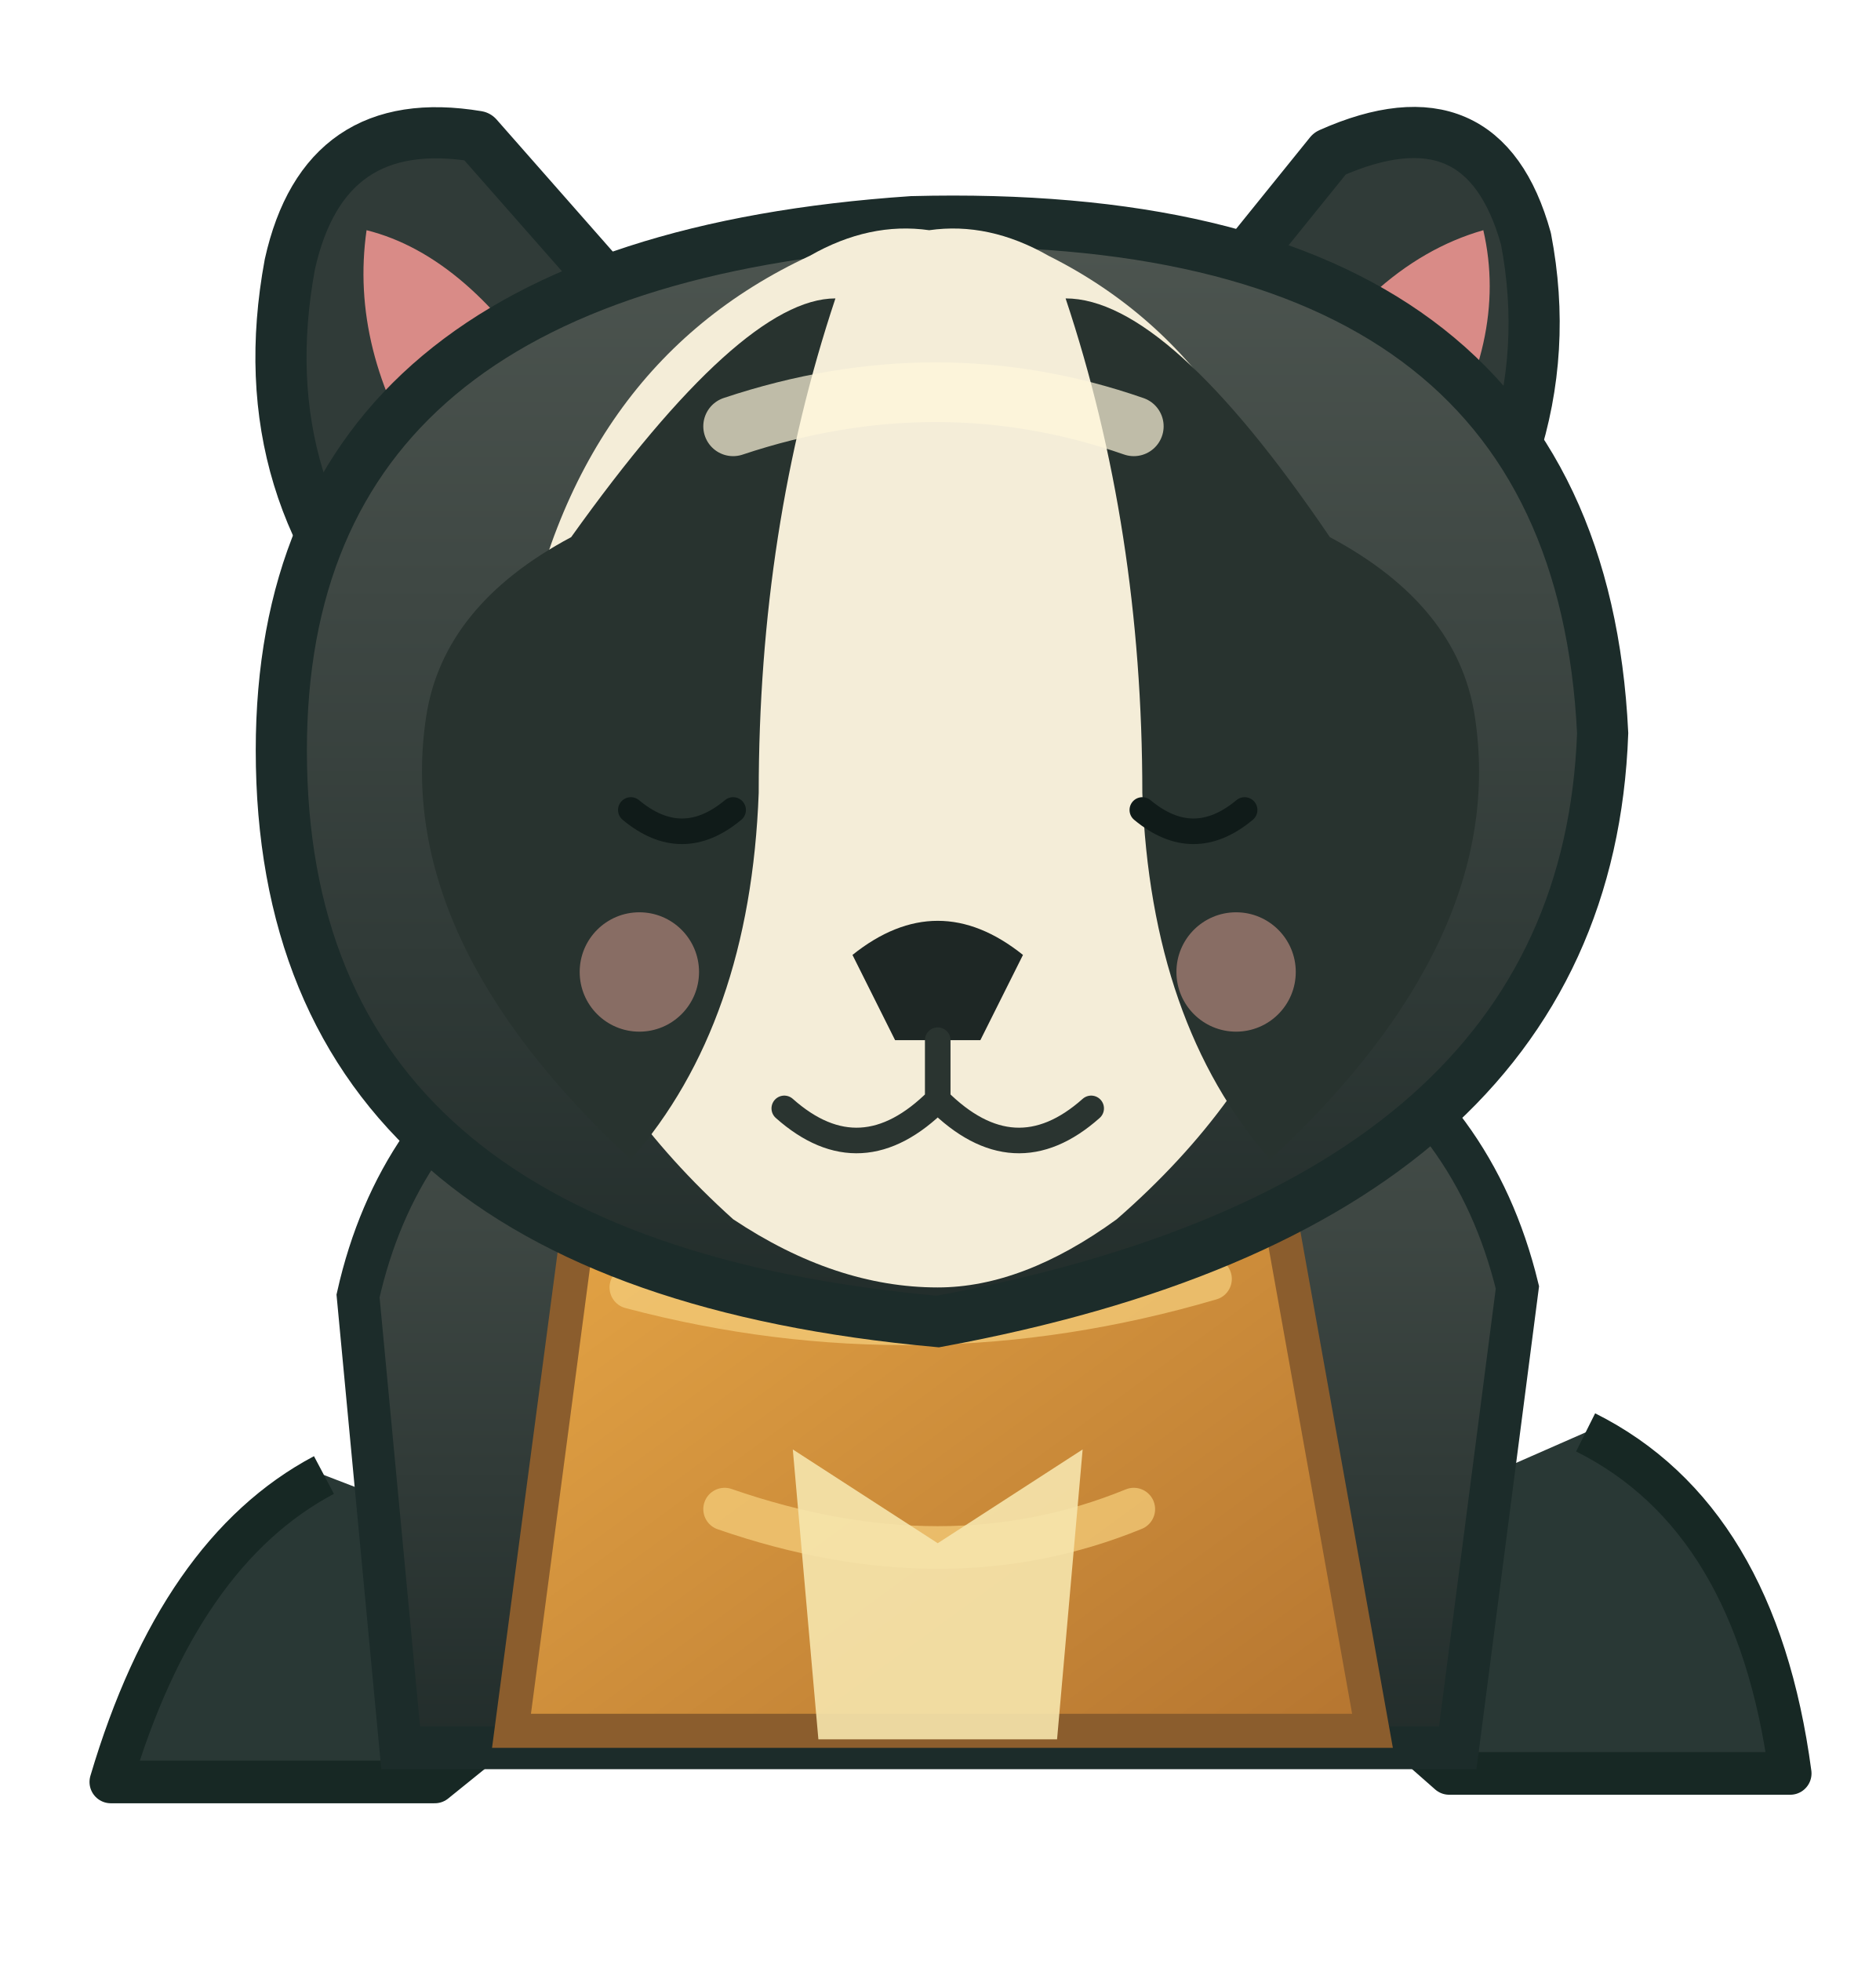
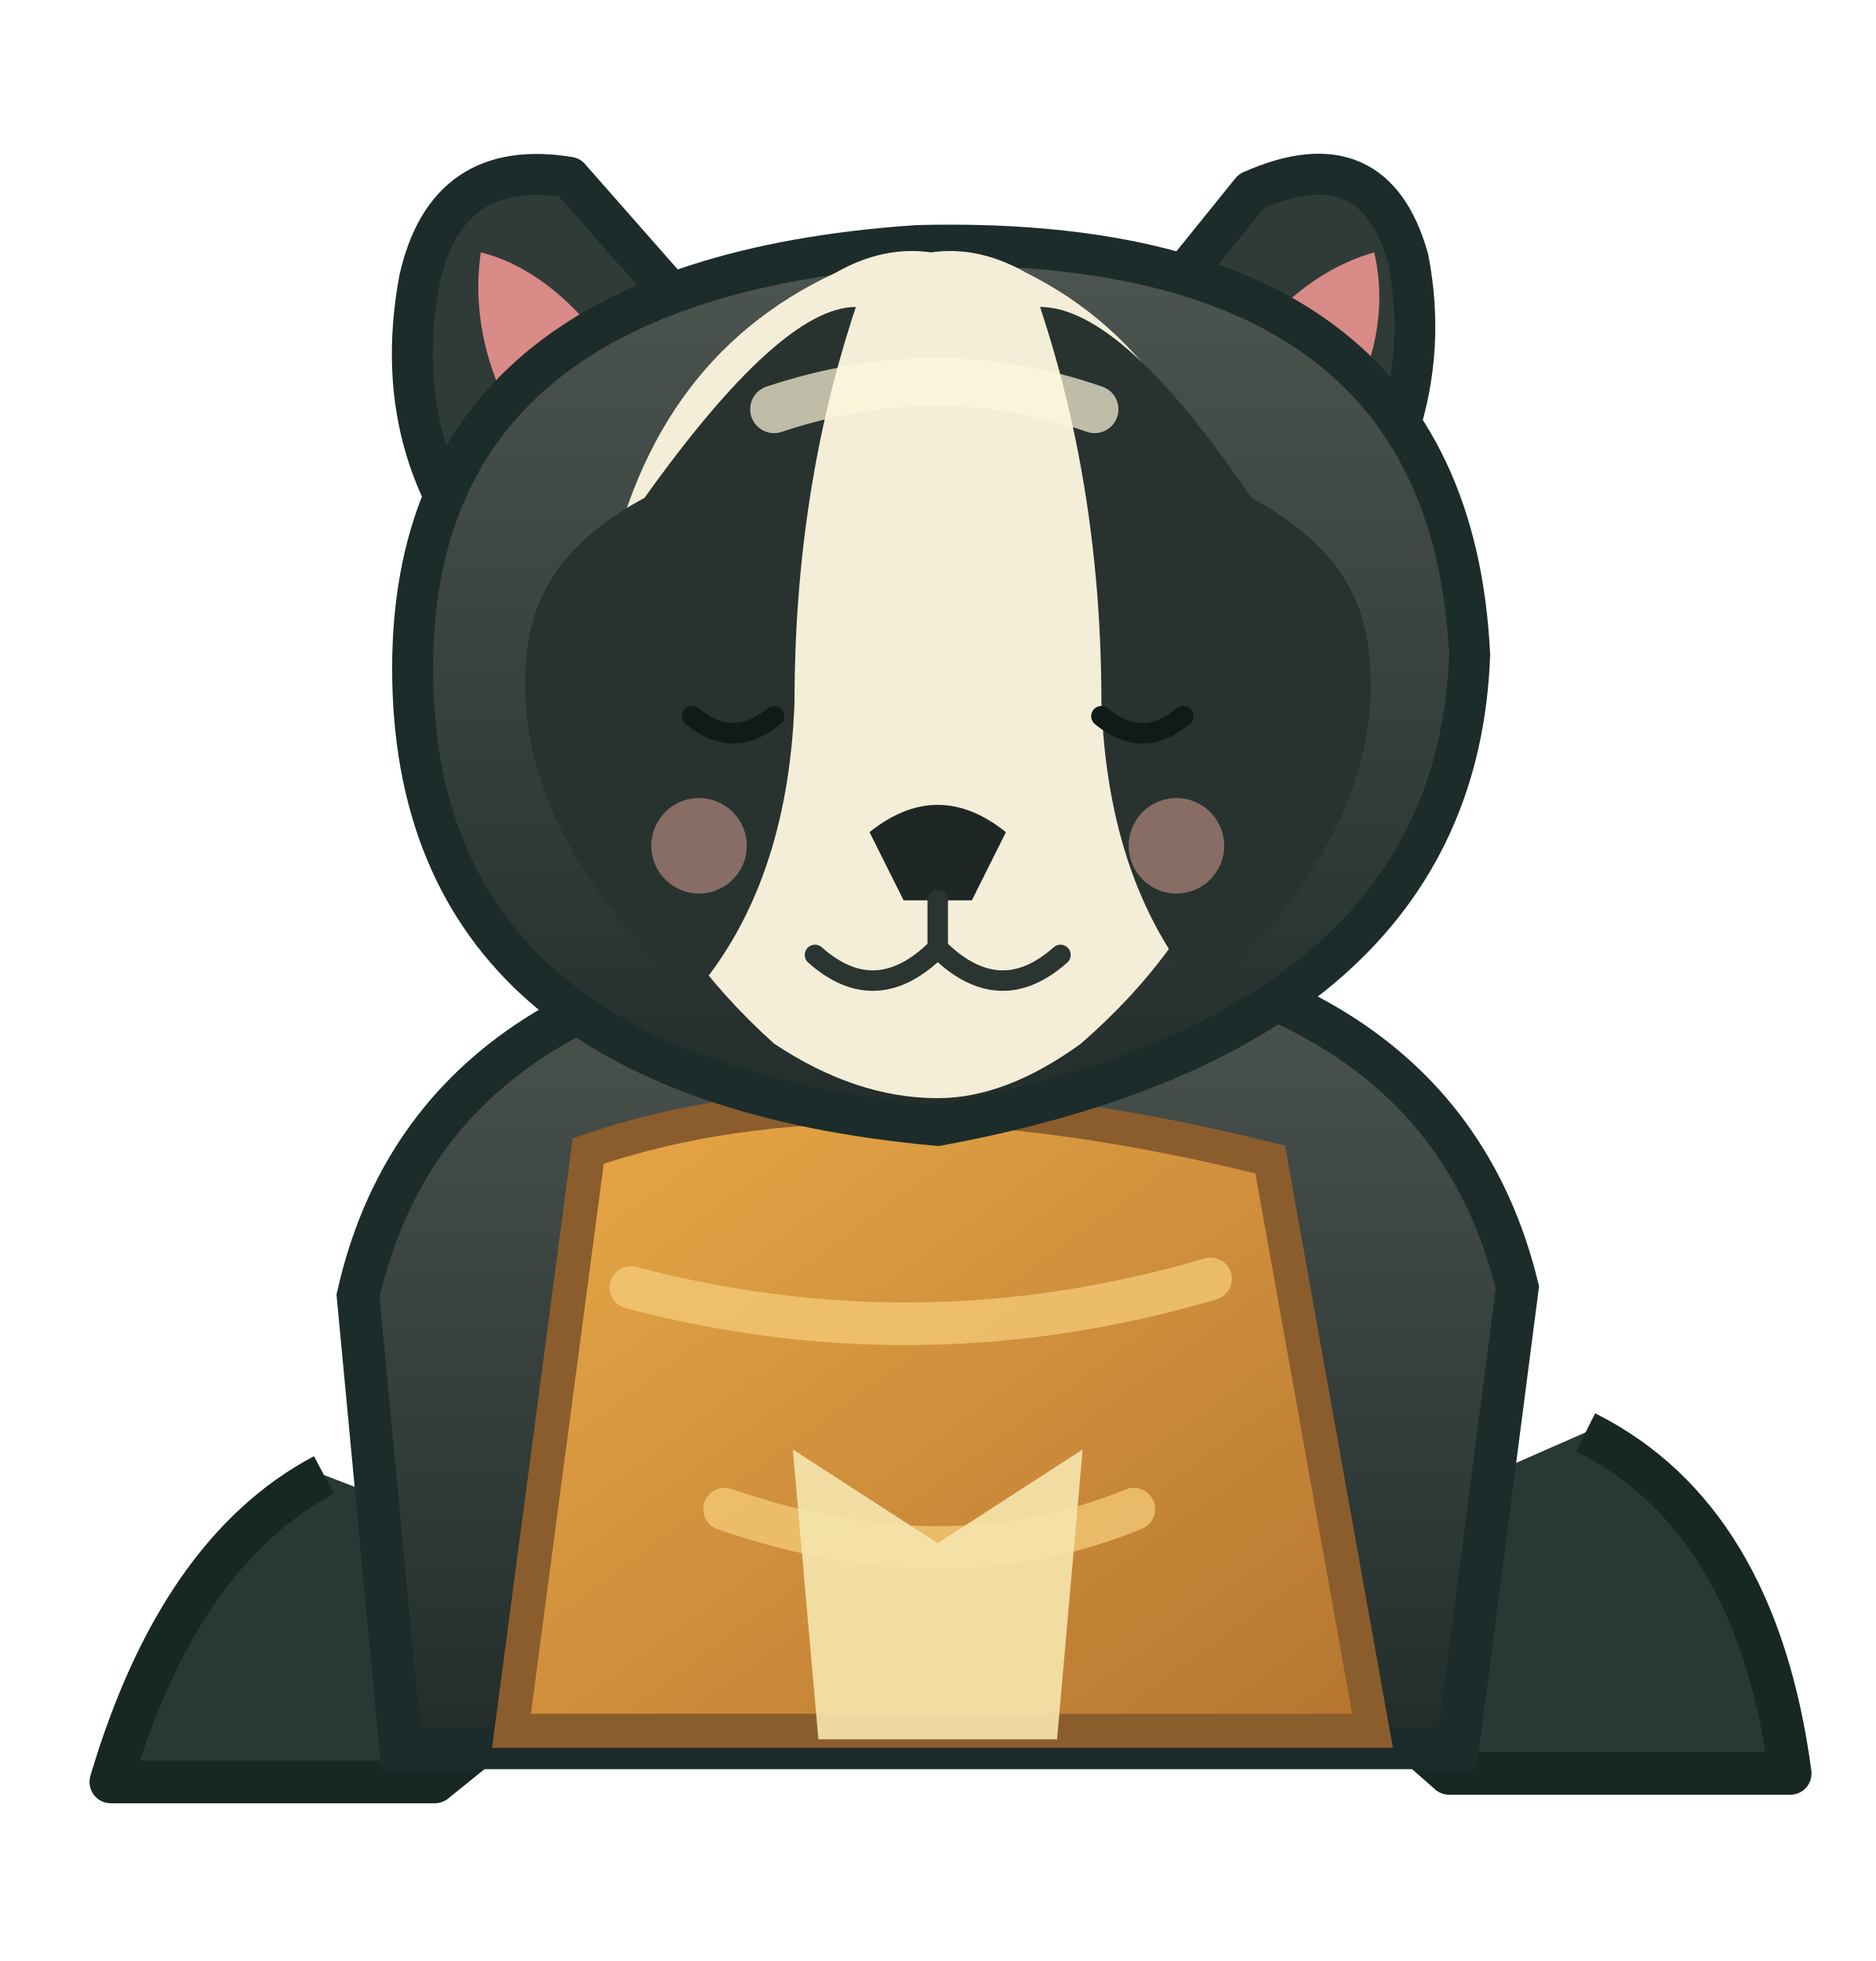
<svg xmlns="http://www.w3.org/2000/svg" viewBox="0 0 220 230">
  <defs>
    <linearGradient id="fur" x2="0" y2="1">
      <stop stop-color="#4d5550" />
      <stop offset="1" stop-color="#222d2b" />
    </linearGradient>
    <linearGradient id="shirt" x2="1" y2="1">
      <stop stop-color="#e9a947" />
      <stop offset="1" stop-color="#b57530" />
    </linearGradient>
  </defs>
  <path d="M38 173q-17 9-25 36h38l26-21m109-20q20 10 24 40h-40l-25-22" fill="#293835" stroke="#172824" stroke-width="5" stroke-linejoin="round" />
  <path d="M42 152q9-40 66-42 60 0 70 41l-7 54H47Z" fill="url(#fur)" stroke="#1c2c2a" stroke-width="5" />
  <path d="M69 135q32-11 80 1l12 67H60Z" fill="url(#shirt)" stroke="#8b5d2d" stroke-width="4" />
  <path d="M74 151q34 9 68-1M85 177q26 9 48 0" fill="none" stroke="#f4cc79" stroke-width="5" stroke-linecap="round" opacity=".75" />
-   <path d="M48 77q-19-19-14-46 4-18 22-15l22 25m85 36q21-23 16-49-5-18-23-10l-21 26" fill="#303b38" stroke="#1c2c2a" stroke-width="6" stroke-linejoin="round" />
-   <path d="M50 55q-9-14-7-28 12 3 22 19m103 8q9-14 6-27-14 4-24 22" fill="#d98b87" />
-   <path d="M33 88q0-57 74-62 78-2 81 60-2 55-78 69-77-7-77-67Z" fill="url(#fur)" stroke="#1c2c2a" stroke-width="6" />
-   <path d="M95 30q-28 13-34 48-5 38 25 65 12 8 24 8 10 0 21-8 31-27 24-65-6-35-32-48-7-4-14-3-7-1-14 3Z" fill="#f4edd8" />
-   <path d="M67 63q20-28 31-28-9 27-9 58-1 27-15 43-28-26-24-52 2-13 17-21Zm89 0q-19-28-31-28 9 27 9 58 1 27 15 43 28-26 24-52-2-13-17-21Z" fill="#28332f" />
-   <path d="M74 95q6 5 12 0m48 0q6 5 12 0" fill="none" stroke="#101b19" stroke-width="3" stroke-linecap="round" />
-   <path d="M100 112q10-8 20 0l-5 10h-10Z" fill="#1e2725" />
-   <path d="M110 122v7m0 0q-9 9-18 1m18-1q9 9 18 1" fill="none" stroke="#2a3430" stroke-width="3" stroke-linecap="round" />
-   <circle cx="75" cy="114" r="7" fill="#d79c90" opacity=".55" />
-   <circle cx="145" cy="114" r="7" fill="#d79c90" opacity=".55" />
-   <path d="M86 50q24-8 47 0" fill="none" stroke="#fff7db" stroke-width="7" stroke-linecap="round" opacity=".7" />
+   <g transform="translate(22 8) scale(.8)">
+     <path d="M48 77q-19-19-14-46 4-18 22-15l22 25m85 36q21-23 16-49-5-18-23-10l-21 26" fill="#303b38" stroke="#1c2c2a" stroke-width="6" stroke-linejoin="round" />
+     <path d="M50 55q-9-14-7-28 12 3 22 19m103 8q9-14 6-27-14 4-24 22" fill="#d98b87" />
+     <path d="M33 88q0-57 74-62 78-2 81 60-2 55-78 69-77-7-77-67Z" fill="url(#fur)" stroke="#1c2c2a" stroke-width="6" />
+     <path d="M95 30q-28 13-34 48-5 38 25 65 12 8 24 8 10 0 21-8 31-27 24-65-6-35-32-48-7-4-14-3-7-1-14 3Z" fill="#f4edd8" />
+     <path d="M67 63q20-28 31-28-9 27-9 58-1 27-15 43-28-26-24-52 2-13 17-21Zm89 0q-19-28-31-28 9 27 9 58 1 27 15 43 28-26 24-52-2-13-17-21Z" fill="#28332f" />
+     <path d="M74 95q6 5 12 0m48 0q6 5 12 0" fill="none" stroke="#101b19" stroke-width="3" stroke-linecap="round" />
+     <path d="M100 112q10-8 20 0l-5 10h-10Z" fill="#1e2725" />
+     <path d="M110 122v7m0 0q-9 9-18 1m18-1q9 9 18 1" fill="none" stroke="#2a3430" stroke-width="3" stroke-linecap="round" />
+     <circle cx="75" cy="114" r="7" fill="#d79c90" opacity=".55" />
+     <circle cx="145" cy="114" r="7" fill="#d79c90" opacity=".55" />
+     <path d="M86 50q24-8 47 0" fill="none" stroke="#fff7db" stroke-width="7" stroke-linecap="round" opacity=".7" />
+   </g>
  <path d="M93 170l17 11 17-11-3 34H96Z" fill="#f6e5ad" opacity=".9" />
</svg>
